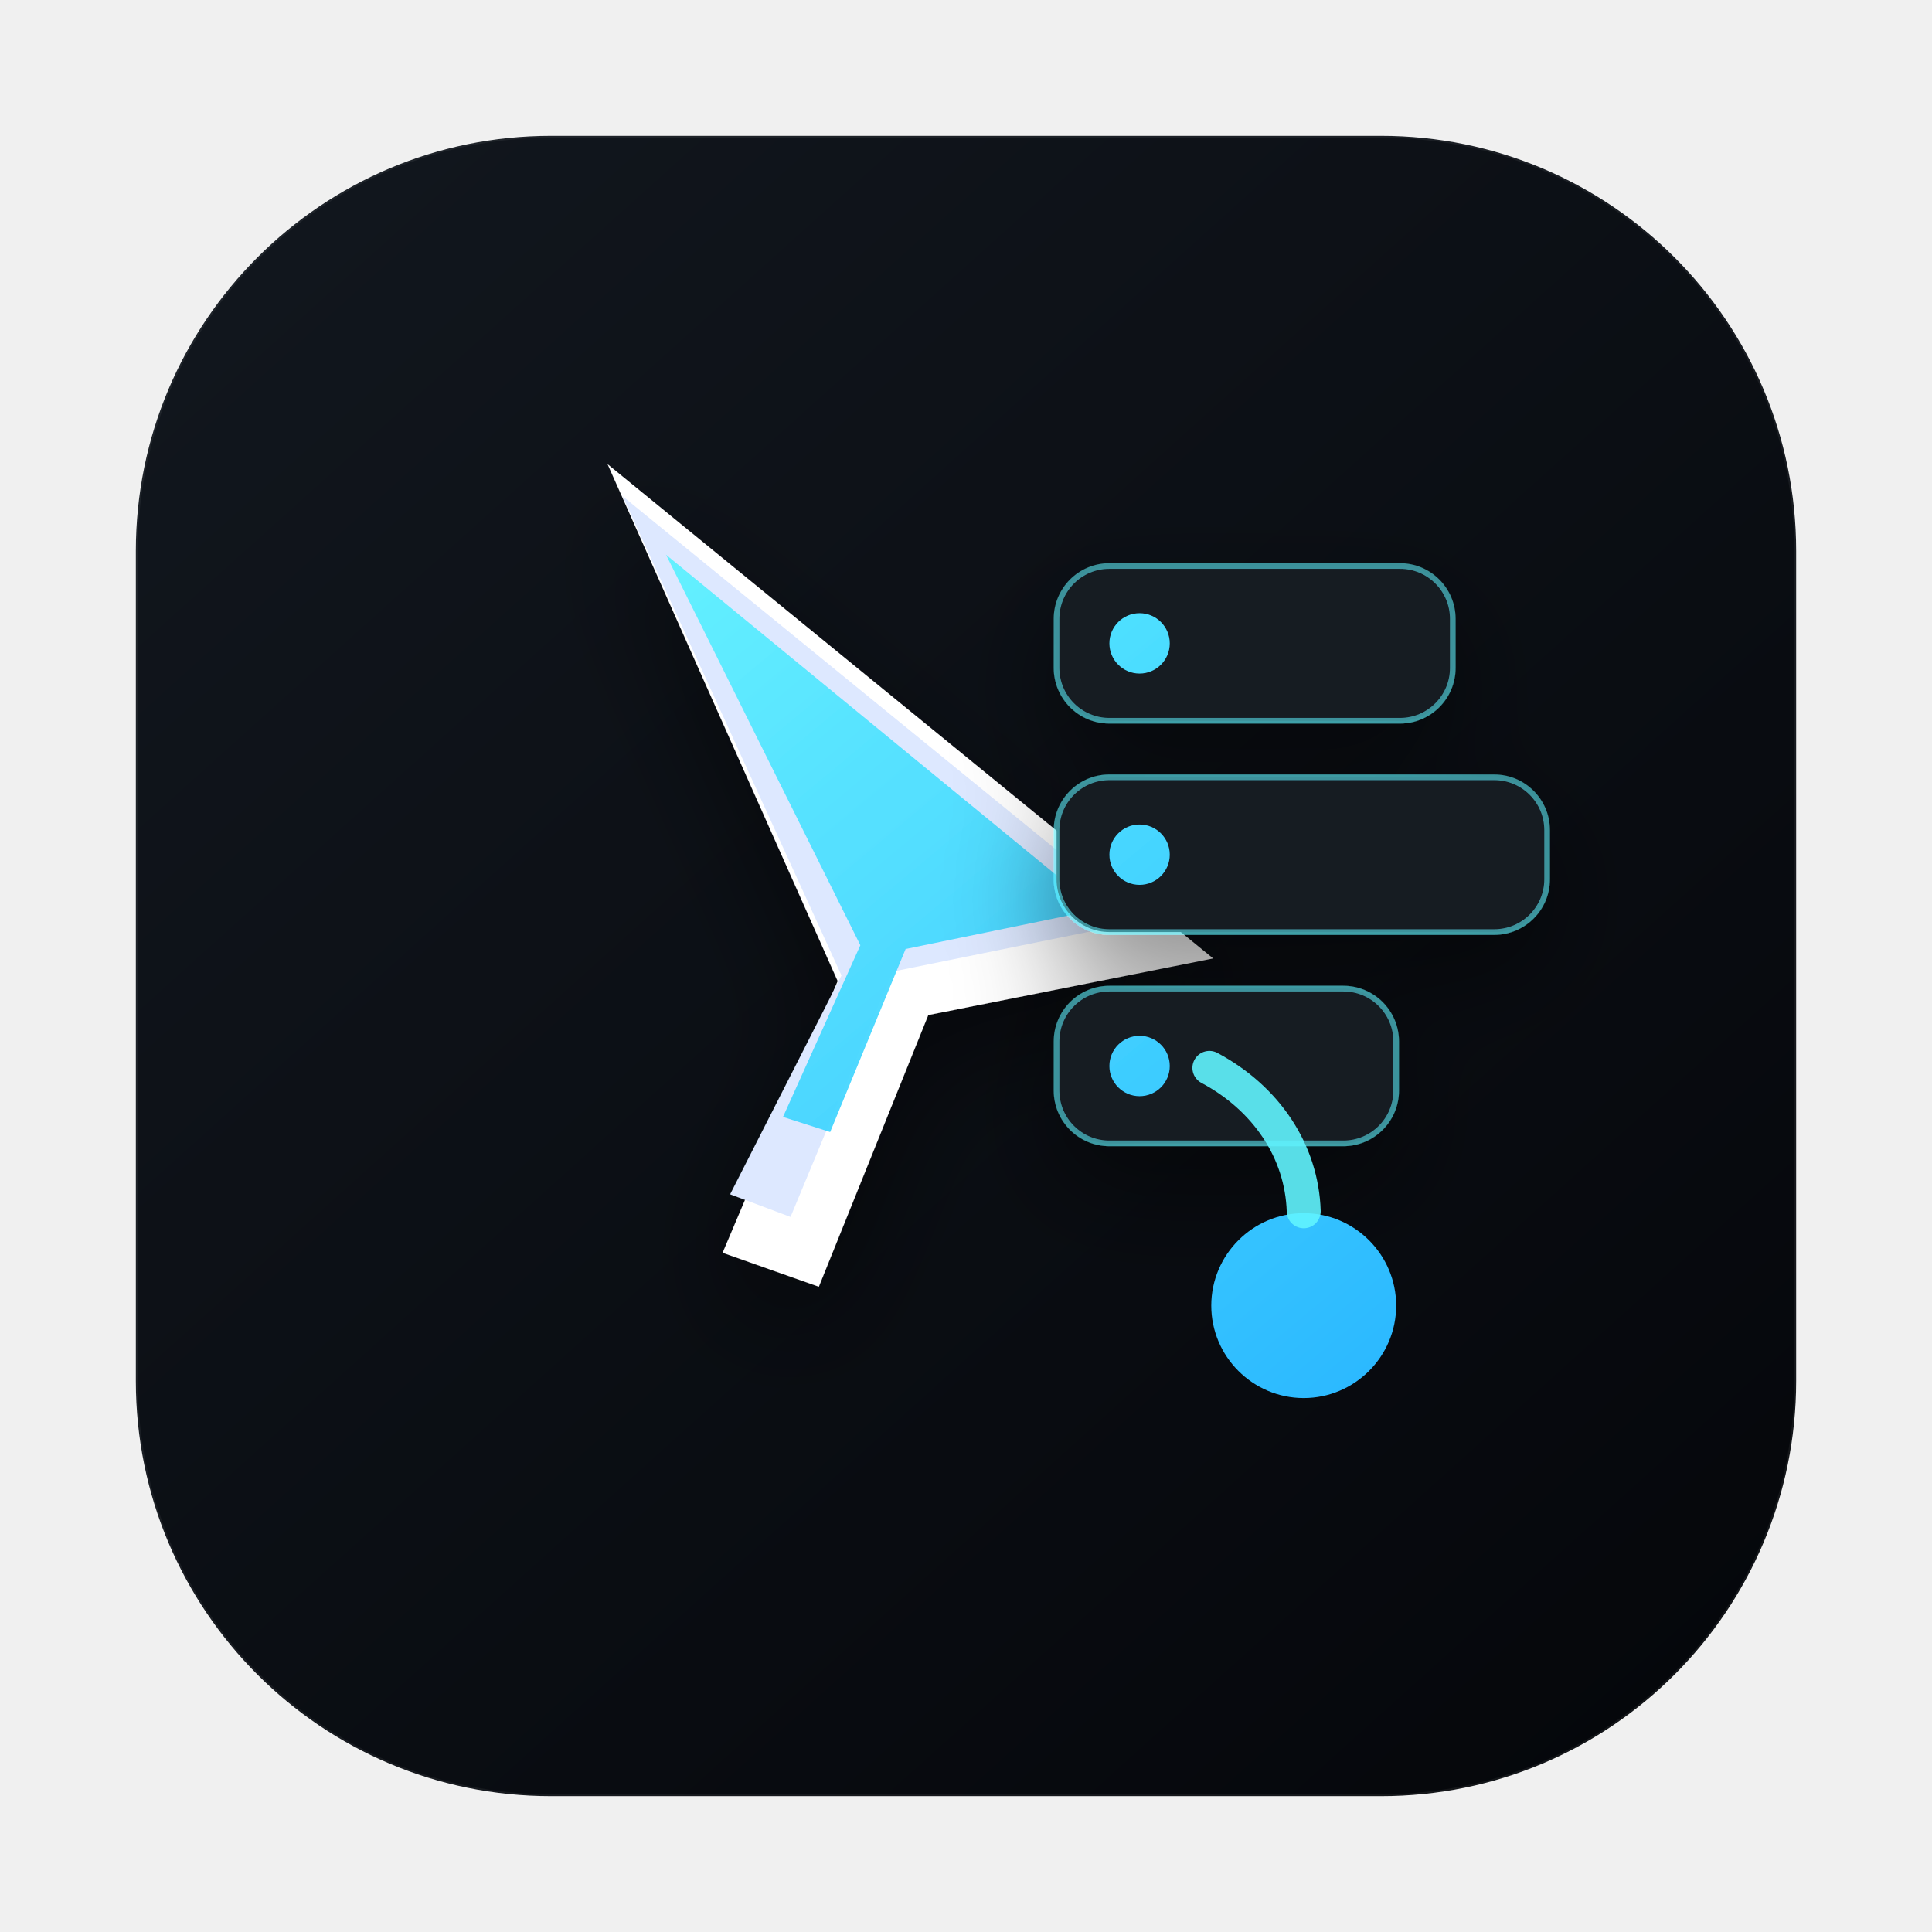
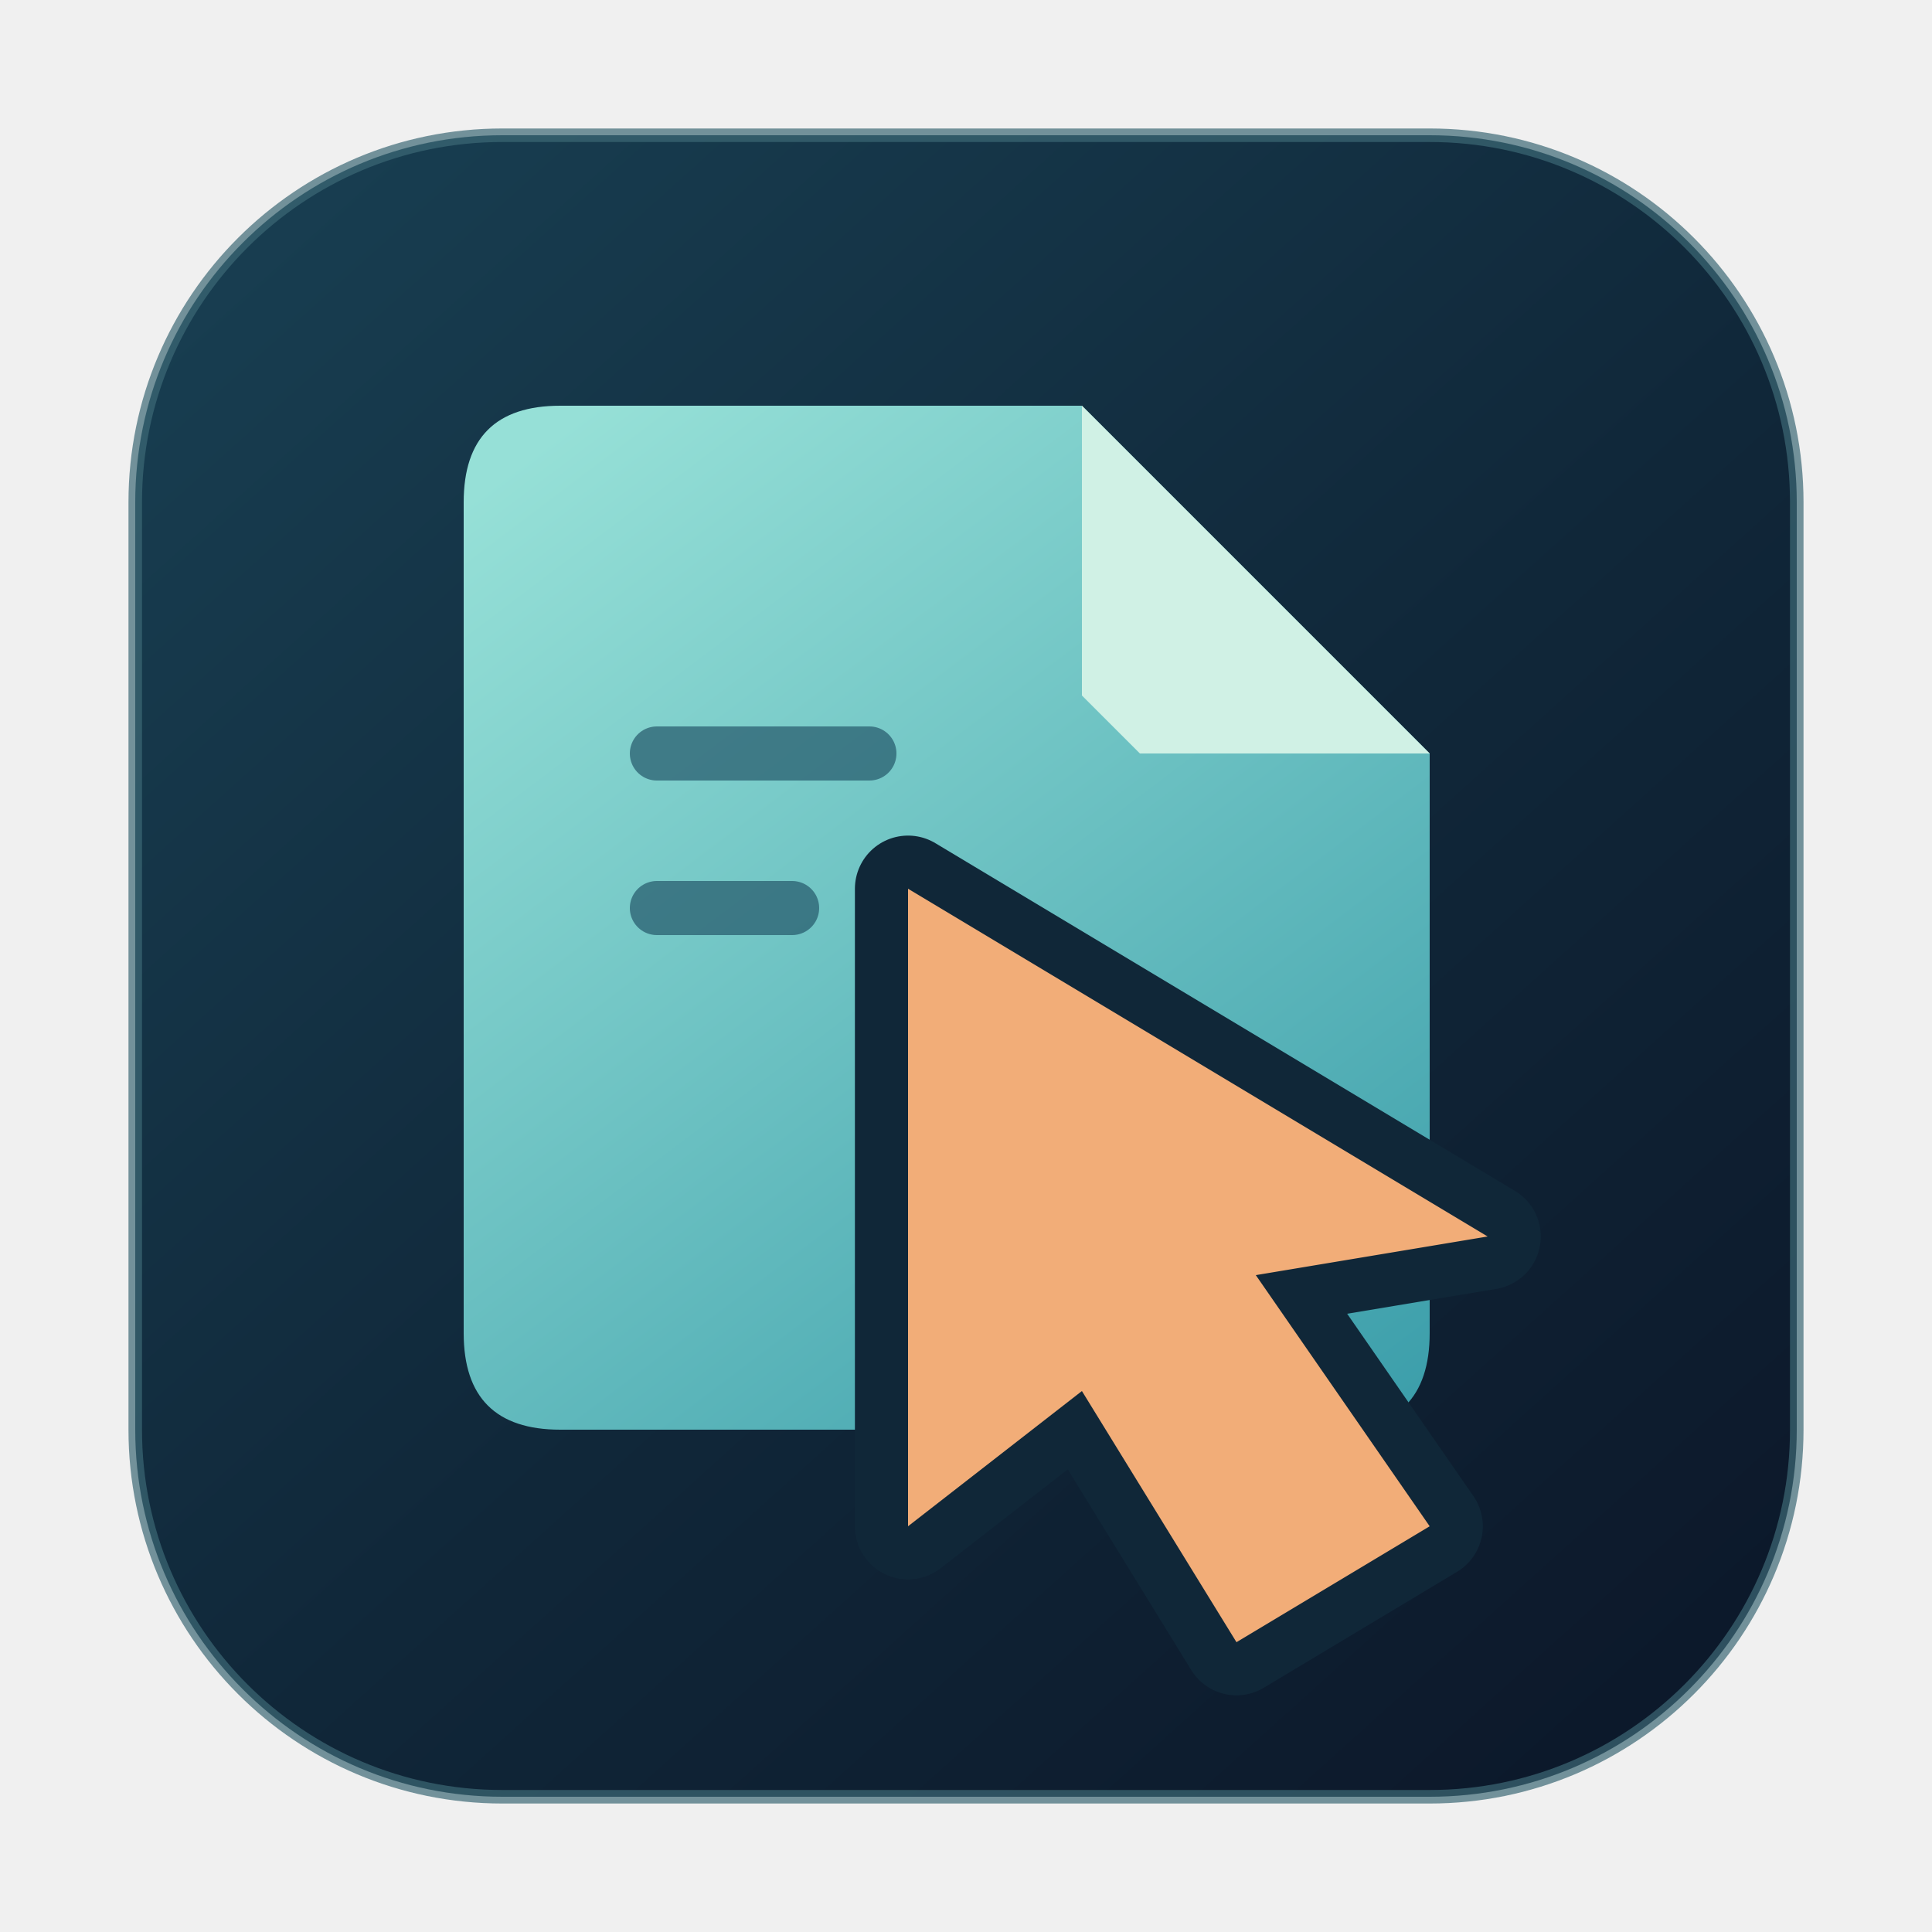
- <svg xmlns="http://www.w3.org/2000/svg" width="1024" height="1024" viewBox="0 0 1024 1024" fill="none">
+ <svg xmlns="http://www.w3.org/2000/svg" width="1024" height="1024" viewBox="0 0 100 100" role="img" aria-labelledby="title desc">
  <defs>
-     <linearGradient id="bg" x1="160" y1="120" x2="880" y2="920" gradientUnits="userSpaceOnUse">
-       <stop stop-color="#11161D" />
-       <stop offset="1" stop-color="#05070B" />
+     <linearGradient id="tile" gradientUnits="userSpaceOnUse" x1="13" y1="10" x2="86" y2="91">
+       <stop offset="0" stop-color="#183E51" />
+       <stop offset=".55" stop-color="#102739" />
+       <stop offset="1" stop-color="#0C182A" />
    </linearGradient>
-     <linearGradient id="accent" x1="320" y1="280" x2="720" y2="760" gradientUnits="userSpaceOnUse">
-       <stop stop-color="#61F4FF" />
-       <stop offset="1" stop-color="#2AB7FF" />
+     <linearGradient id="paper" gradientUnits="userSpaceOnUse" x1="28" y1="23" x2="68" y2="76">
+       <stop offset="0" stop-color="#96E0D7" />
+       <stop offset="1" stop-color="#3D9FAB" />
    </linearGradient>
-     <filter id="shadow" x="0" y="0" width="1024" height="1024" filterUnits="userSpaceOnUse" color-interpolation-filters="sRGB">
-       <feDropShadow dx="0" dy="24" stdDeviation="28" flood-color="#000000" flood-opacity="0.45" />
-     </filter>
  </defs>
-   <rect x="72" y="72" width="880" height="880" rx="220" fill="url(#bg)" />
-   <rect x="72" y="72" width="880" height="880" rx="220" stroke="#FFFFFF" stroke-opacity="0.06" stroke-width="2" />
-   <g filter="url(#shadow)">
-     <path d="M322 246L643 508L492 538L434 682L383 664L444 520L322 246Z" fill="white" />
-     <path d="M330 263L606 488L473 515L419 645L387 633L446 517L330 263Z" fill="#DDE8FF" />
-     <path d="M353 294L582 482L480 503L440 600L415 592L456 501L353 294Z" fill="url(#accent)" opacity="0.95" />
-   </g>
-   <g filter="url(#shadow)">
-     <rect x="560" y="300" width="210" height="82" rx="28" fill="#141A23" stroke="#61F4FF" stroke-opacity="0.55" stroke-width="3" />
-     <rect x="560" y="412" width="260" height="82" rx="28" fill="#141A23" stroke="#61F4FF" stroke-opacity="0.55" stroke-width="3" />
-     <rect x="560" y="524" width="180" height="82" rx="28" fill="#141A23" stroke="#61F4FF" stroke-opacity="0.55" stroke-width="3" />
-     <circle cx="604" cy="341" r="16" fill="url(#accent)" />
-     <circle cx="604" cy="453" r="16" fill="url(#accent)" />
-     <circle cx="604" cy="565" r="16" fill="url(#accent)" />
-   </g>
-   <path d="M642 692C642 719 664 741 691 741C718 741 740 719 740 692C740 665 718 643 691 643C664 643 642 665 642 692Z" fill="url(#accent)" />
-   <path d="M691 642C690 610 671 582 641 566" stroke="rgba(97,244,255,0.9)" stroke-width="18" stroke-linecap="round" />
+   <rect x="7" y="7" width="86" height="86" rx="19" fill="url(#tile)" stroke="#3C6976" stroke-opacity=".7" stroke-width=".7" />
+   <path d="M29 21H56L74 39V69Q74 74 69 74H29Q24 74 24 69V26Q24 21 29 21Z" fill="url(#paper)" />
+   <path d="M56 21V36L59 39H74Z" fill="#D0F1E5" />
+   <path d="M34 39H45M34 47H41" fill="none" stroke="#24586A" stroke-opacity=".7" stroke-width="2.8" stroke-linecap="round" />
+   <path d="M47 46V79L56 72L64 85L74 79L65 66L77 64Z" fill="#F2AD78" stroke="#102738" stroke-width="5.5" stroke-linejoin="round" paint-order="stroke fill" />
</svg>
